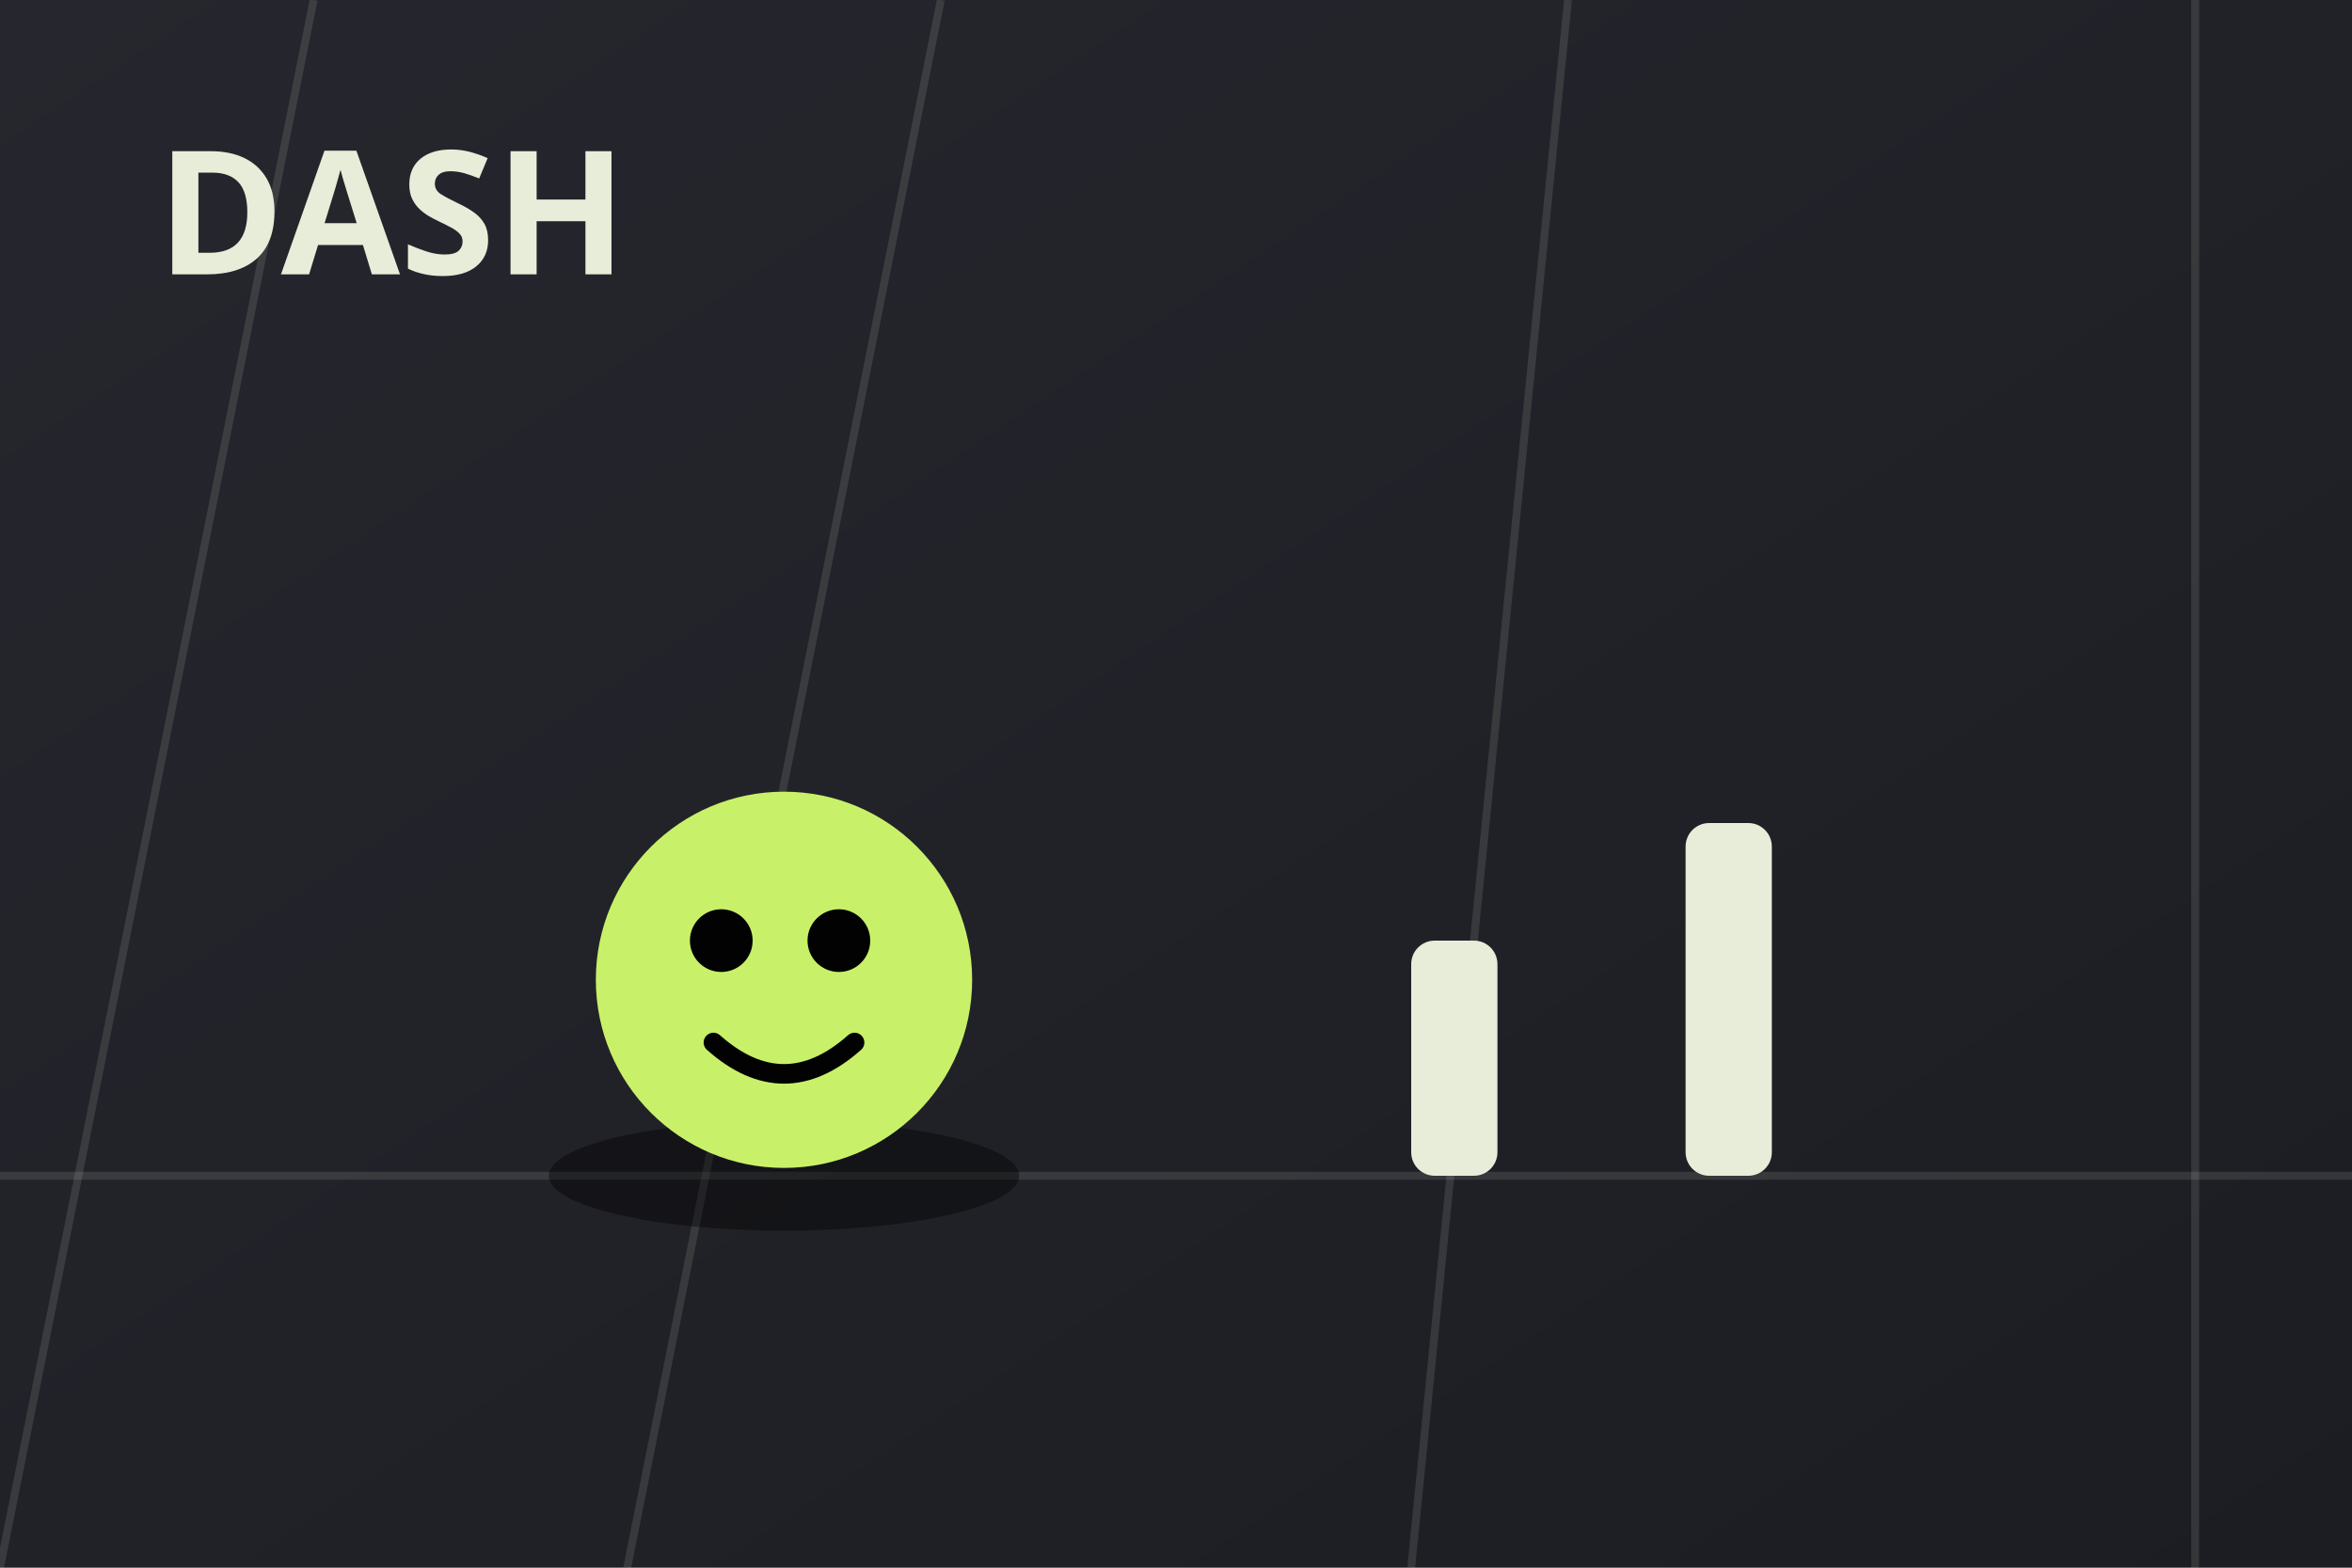
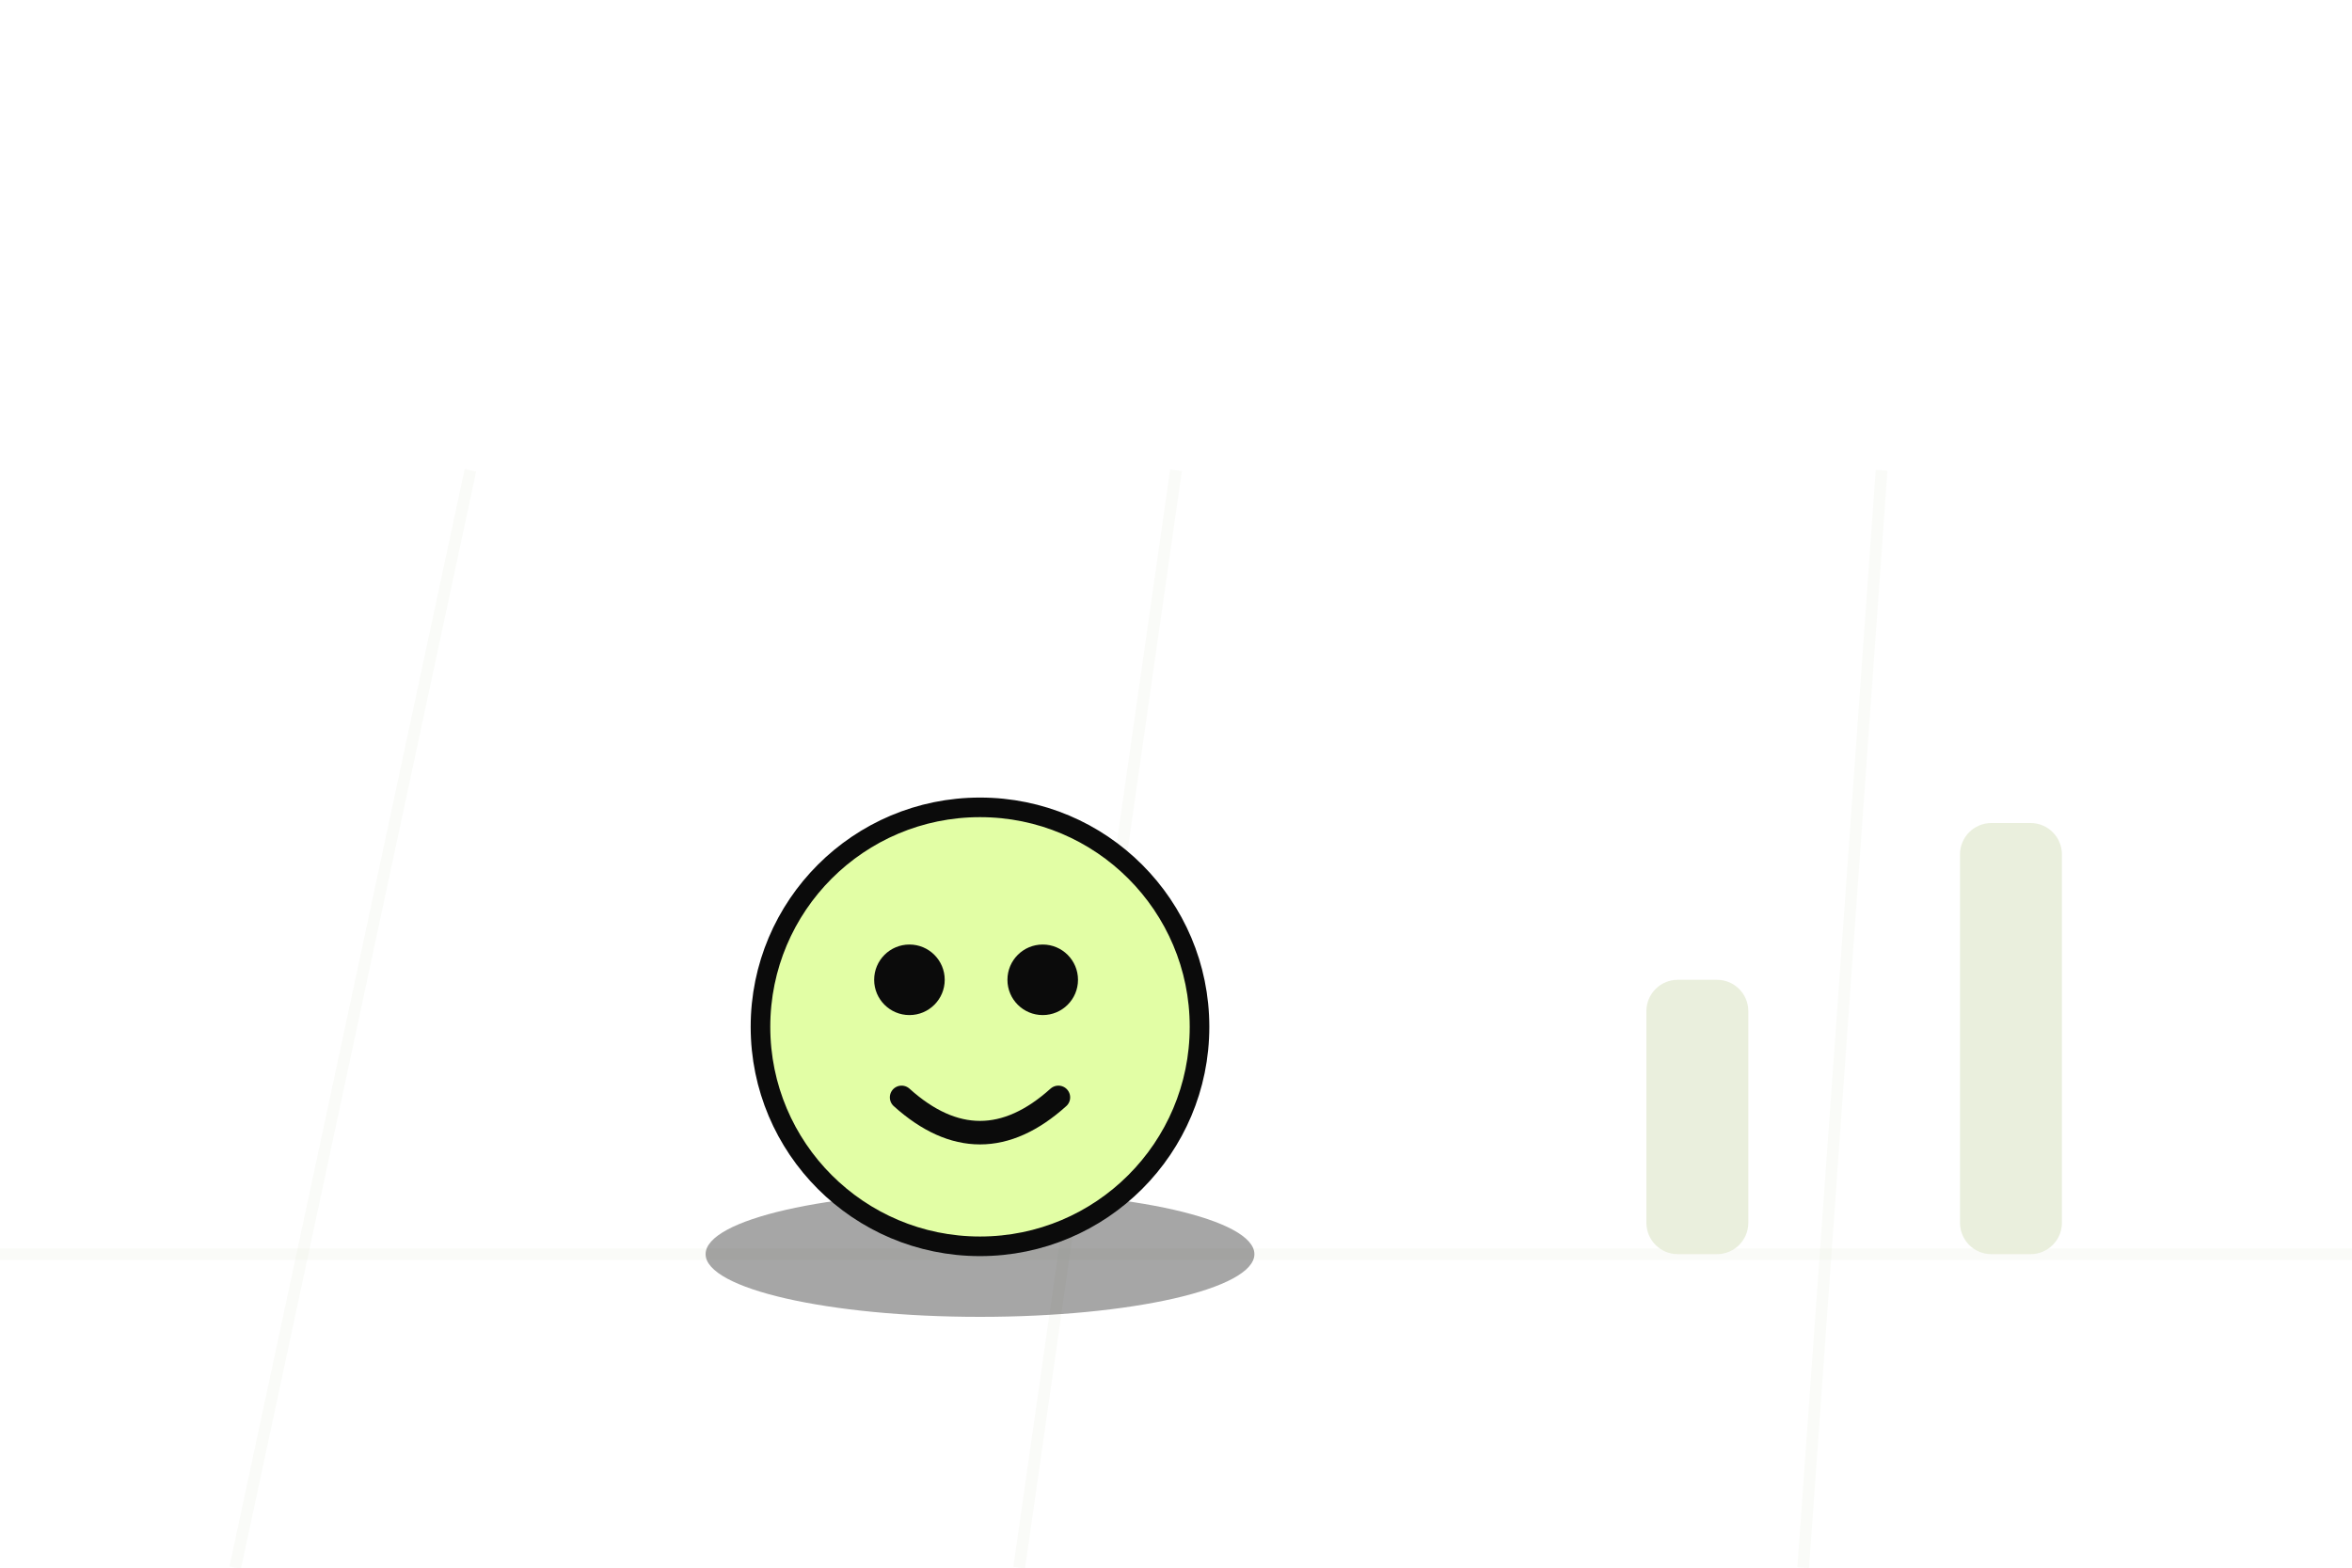
<svg xmlns="http://www.w3.org/2000/svg" viewBox="0 0 600 400" width="600" height="400" role="img" aria-label="Blobbie Dash">
-   <defs>
-     <linearGradient id="dashbg" x1="0" y1="0" x2="1" y2="1">
-       <stop offset="0" stop-color="#26272e" />
-       <stop offset="1" stop-color="#1c1d22" />
-     </linearGradient>
-   </defs>
-   <rect width="600" height="400" fill="url(#dashbg)" />
-   <g stroke="#e8edda" stroke-opacity="0.12" stroke-width="2">
-     <line x1="0" y1="300" x2="600" y2="300" />
-     <line x1="80" y1="0" x2="0" y2="400" />
-     <line x1="240" y1="0" x2="160" y2="400" />
-     <line x1="400" y1="0" x2="360" y2="400" />
-     <line x1="560" y1="0" x2="560" y2="400" />
+   <g stroke="#e8edda" stroke-opacity="0.18" stroke-width="3">
+     <line x1="0" y1="320" x2="600" y2="320" />
+     <line x1="120" y1="120" x2="60" y2="400" />
+     <line x1="300" y1="120" x2="260" y2="400" />
+     <line x1="480" y1="120" x2="460" y2="400" />
  </g>
  <g>
-     <ellipse cx="200" cy="300" rx="60" ry="14" fill="#020202" fill-opacity="0.4" />
-     <circle cx="200" cy="250" r="48" fill="#c8f169" />
-     <circle cx="184" cy="240" r="8" fill="#020202" />
-     <circle cx="214" cy="240" r="8" fill="#020202" />
-     <path d="M182 266 q18 16 36 0" stroke="#020202" stroke-width="5" fill="none" stroke-linecap="round" />
+     <ellipse cx="250" cy="320" rx="70" ry="16" fill="#020202" fill-opacity="0.35" />
+     <circle cx="250" cy="262" r="56" fill="#e2fea5" stroke="#0b0b0b" stroke-width="5" />
+     <circle cx="232" cy="250" r="9" fill="#0b0b0b" />
+     <circle cx="266" cy="250" r="9" fill="#0b0b0b" />
+     <path d="M230 280 q20 18 40 0" stroke="#0b0b0b" stroke-width="6" fill="none" stroke-linecap="round" />
  </g>
-   <g fill="#e8edda">
-     <rect x="360" y="240" width="22" height="60" rx="6" />
-     <rect x="430" y="210" width="22" height="90" rx="6" />
+   <g fill="#e8edda" fill-opacity="0.9">
+     <rect x="420" y="250" width="26" height="70" rx="8" />
+     <rect x="500" y="210" width="26" height="110" rx="8" />
  </g>
-   <text x="40" y="70" font-family="Arial Black, sans-serif" font-size="44" fill="#e8edda" font-weight="900">DASH</text>
</svg>
